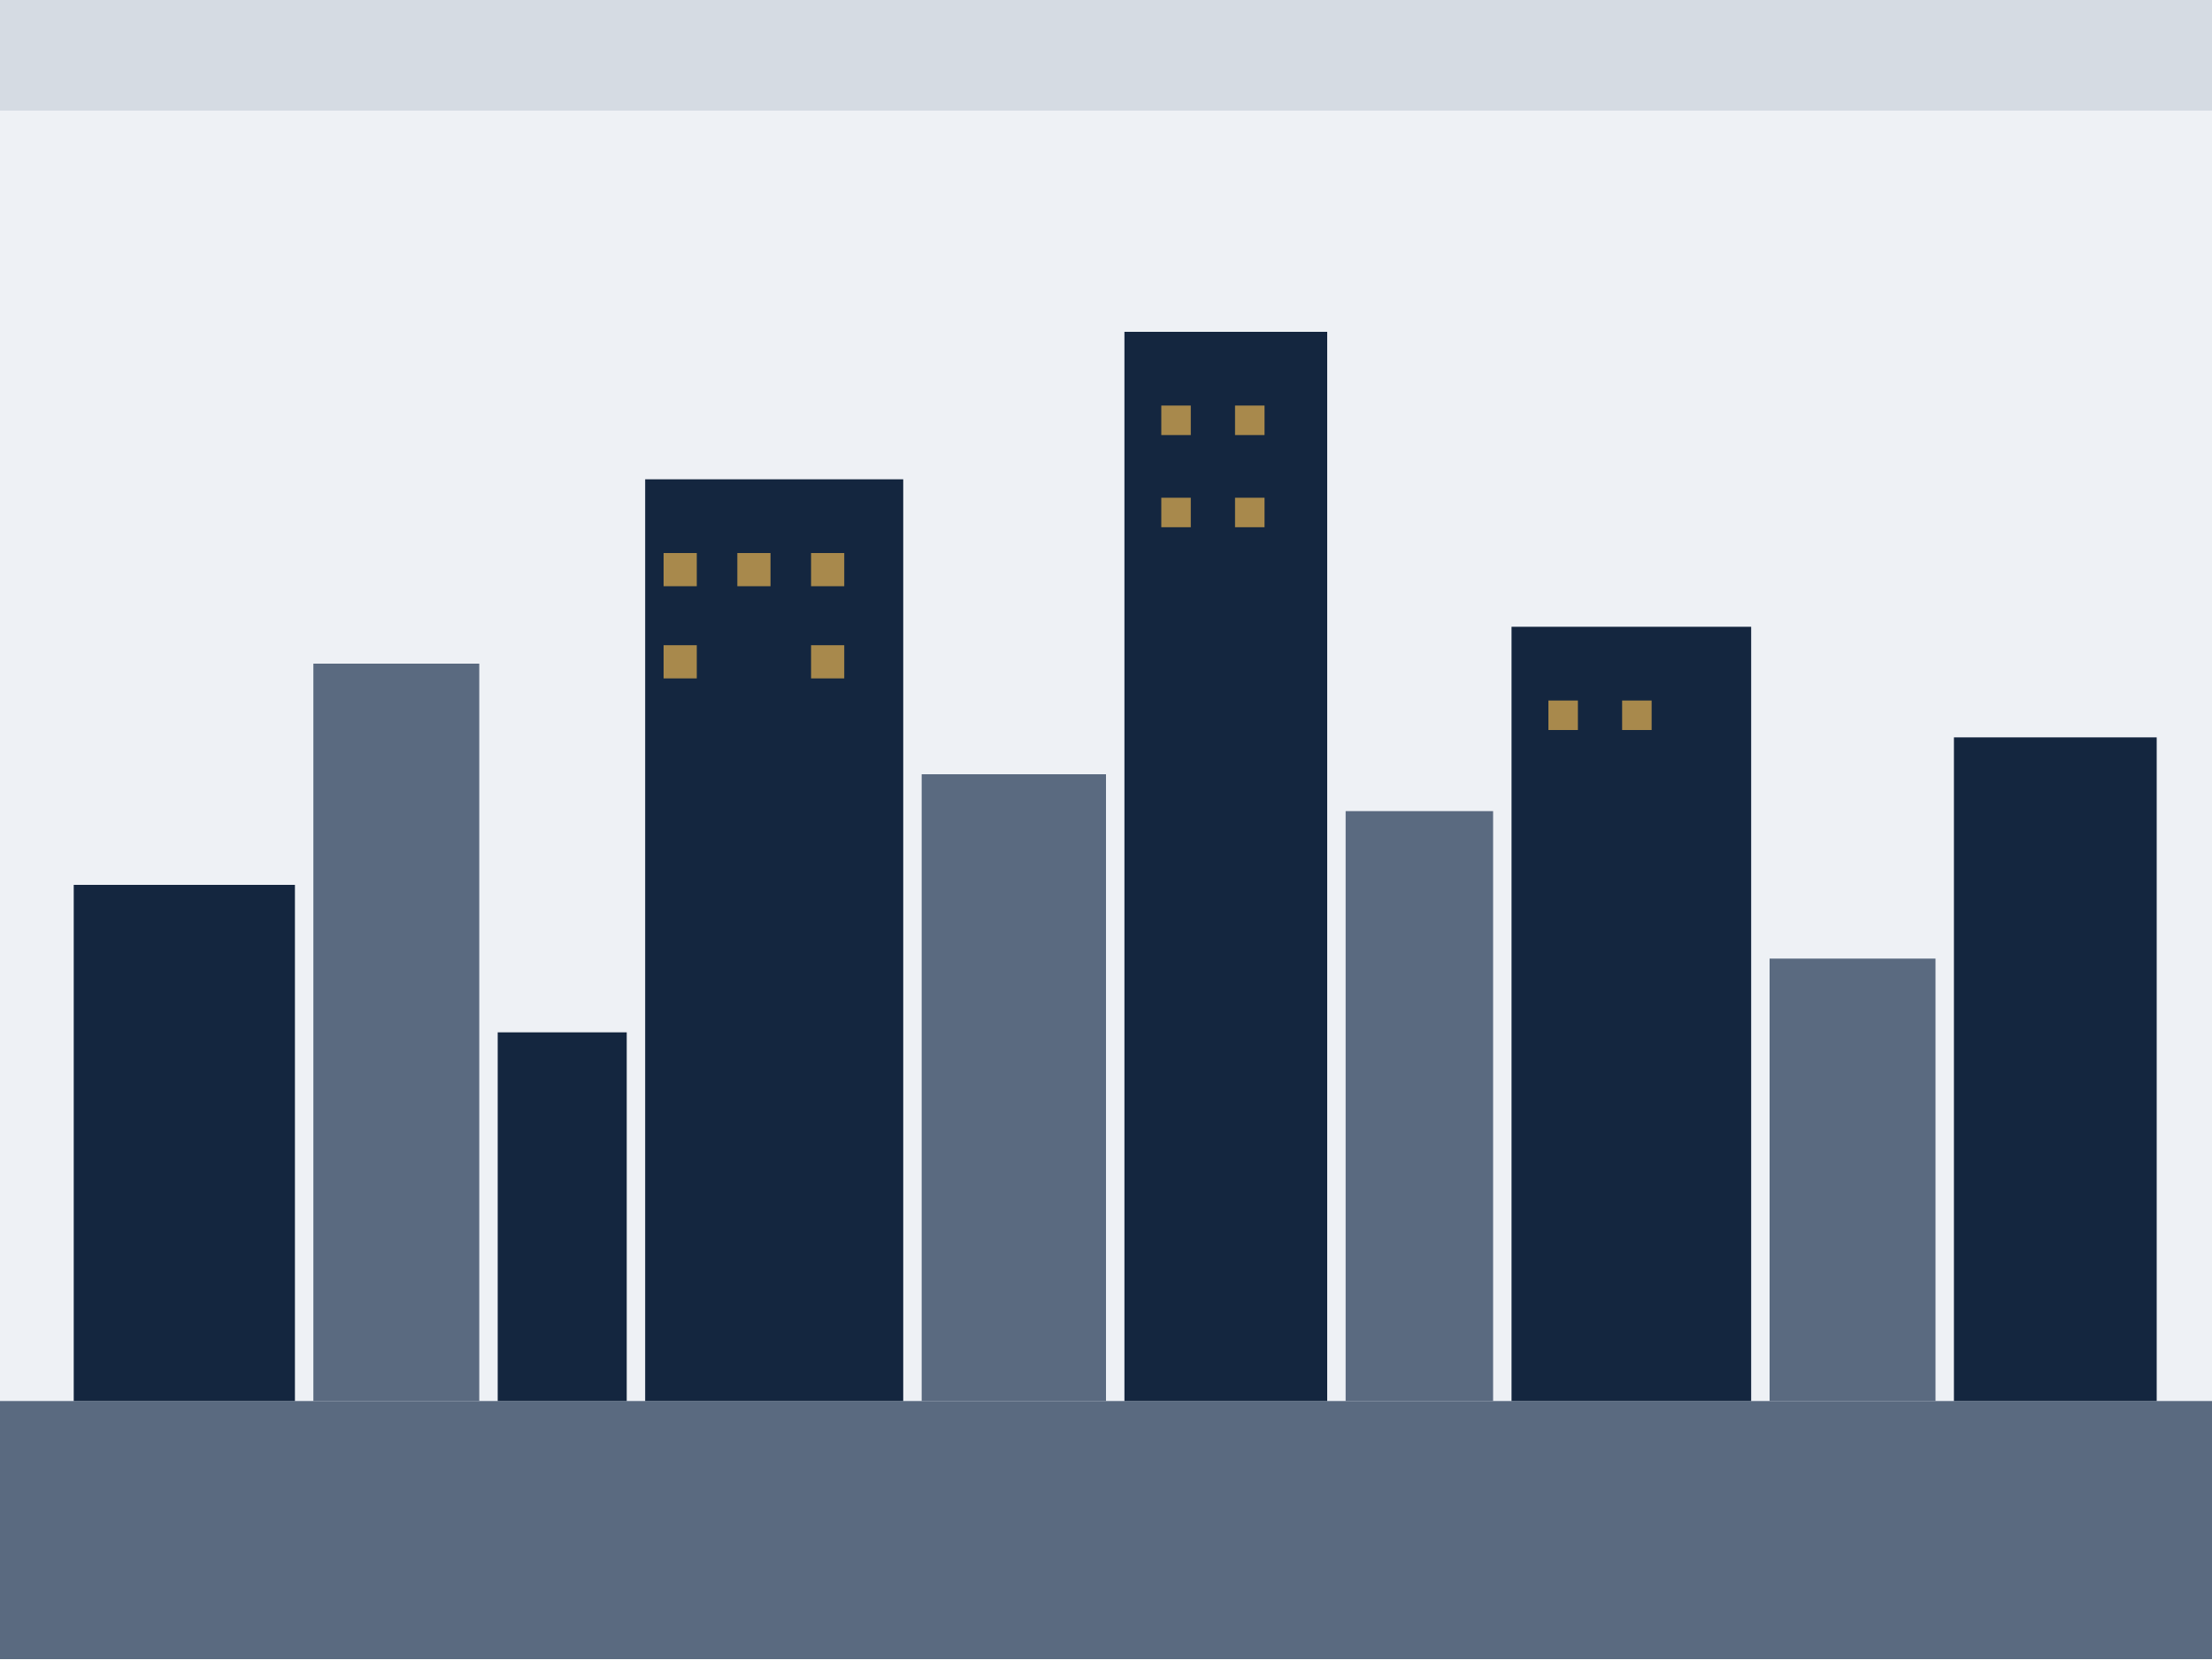
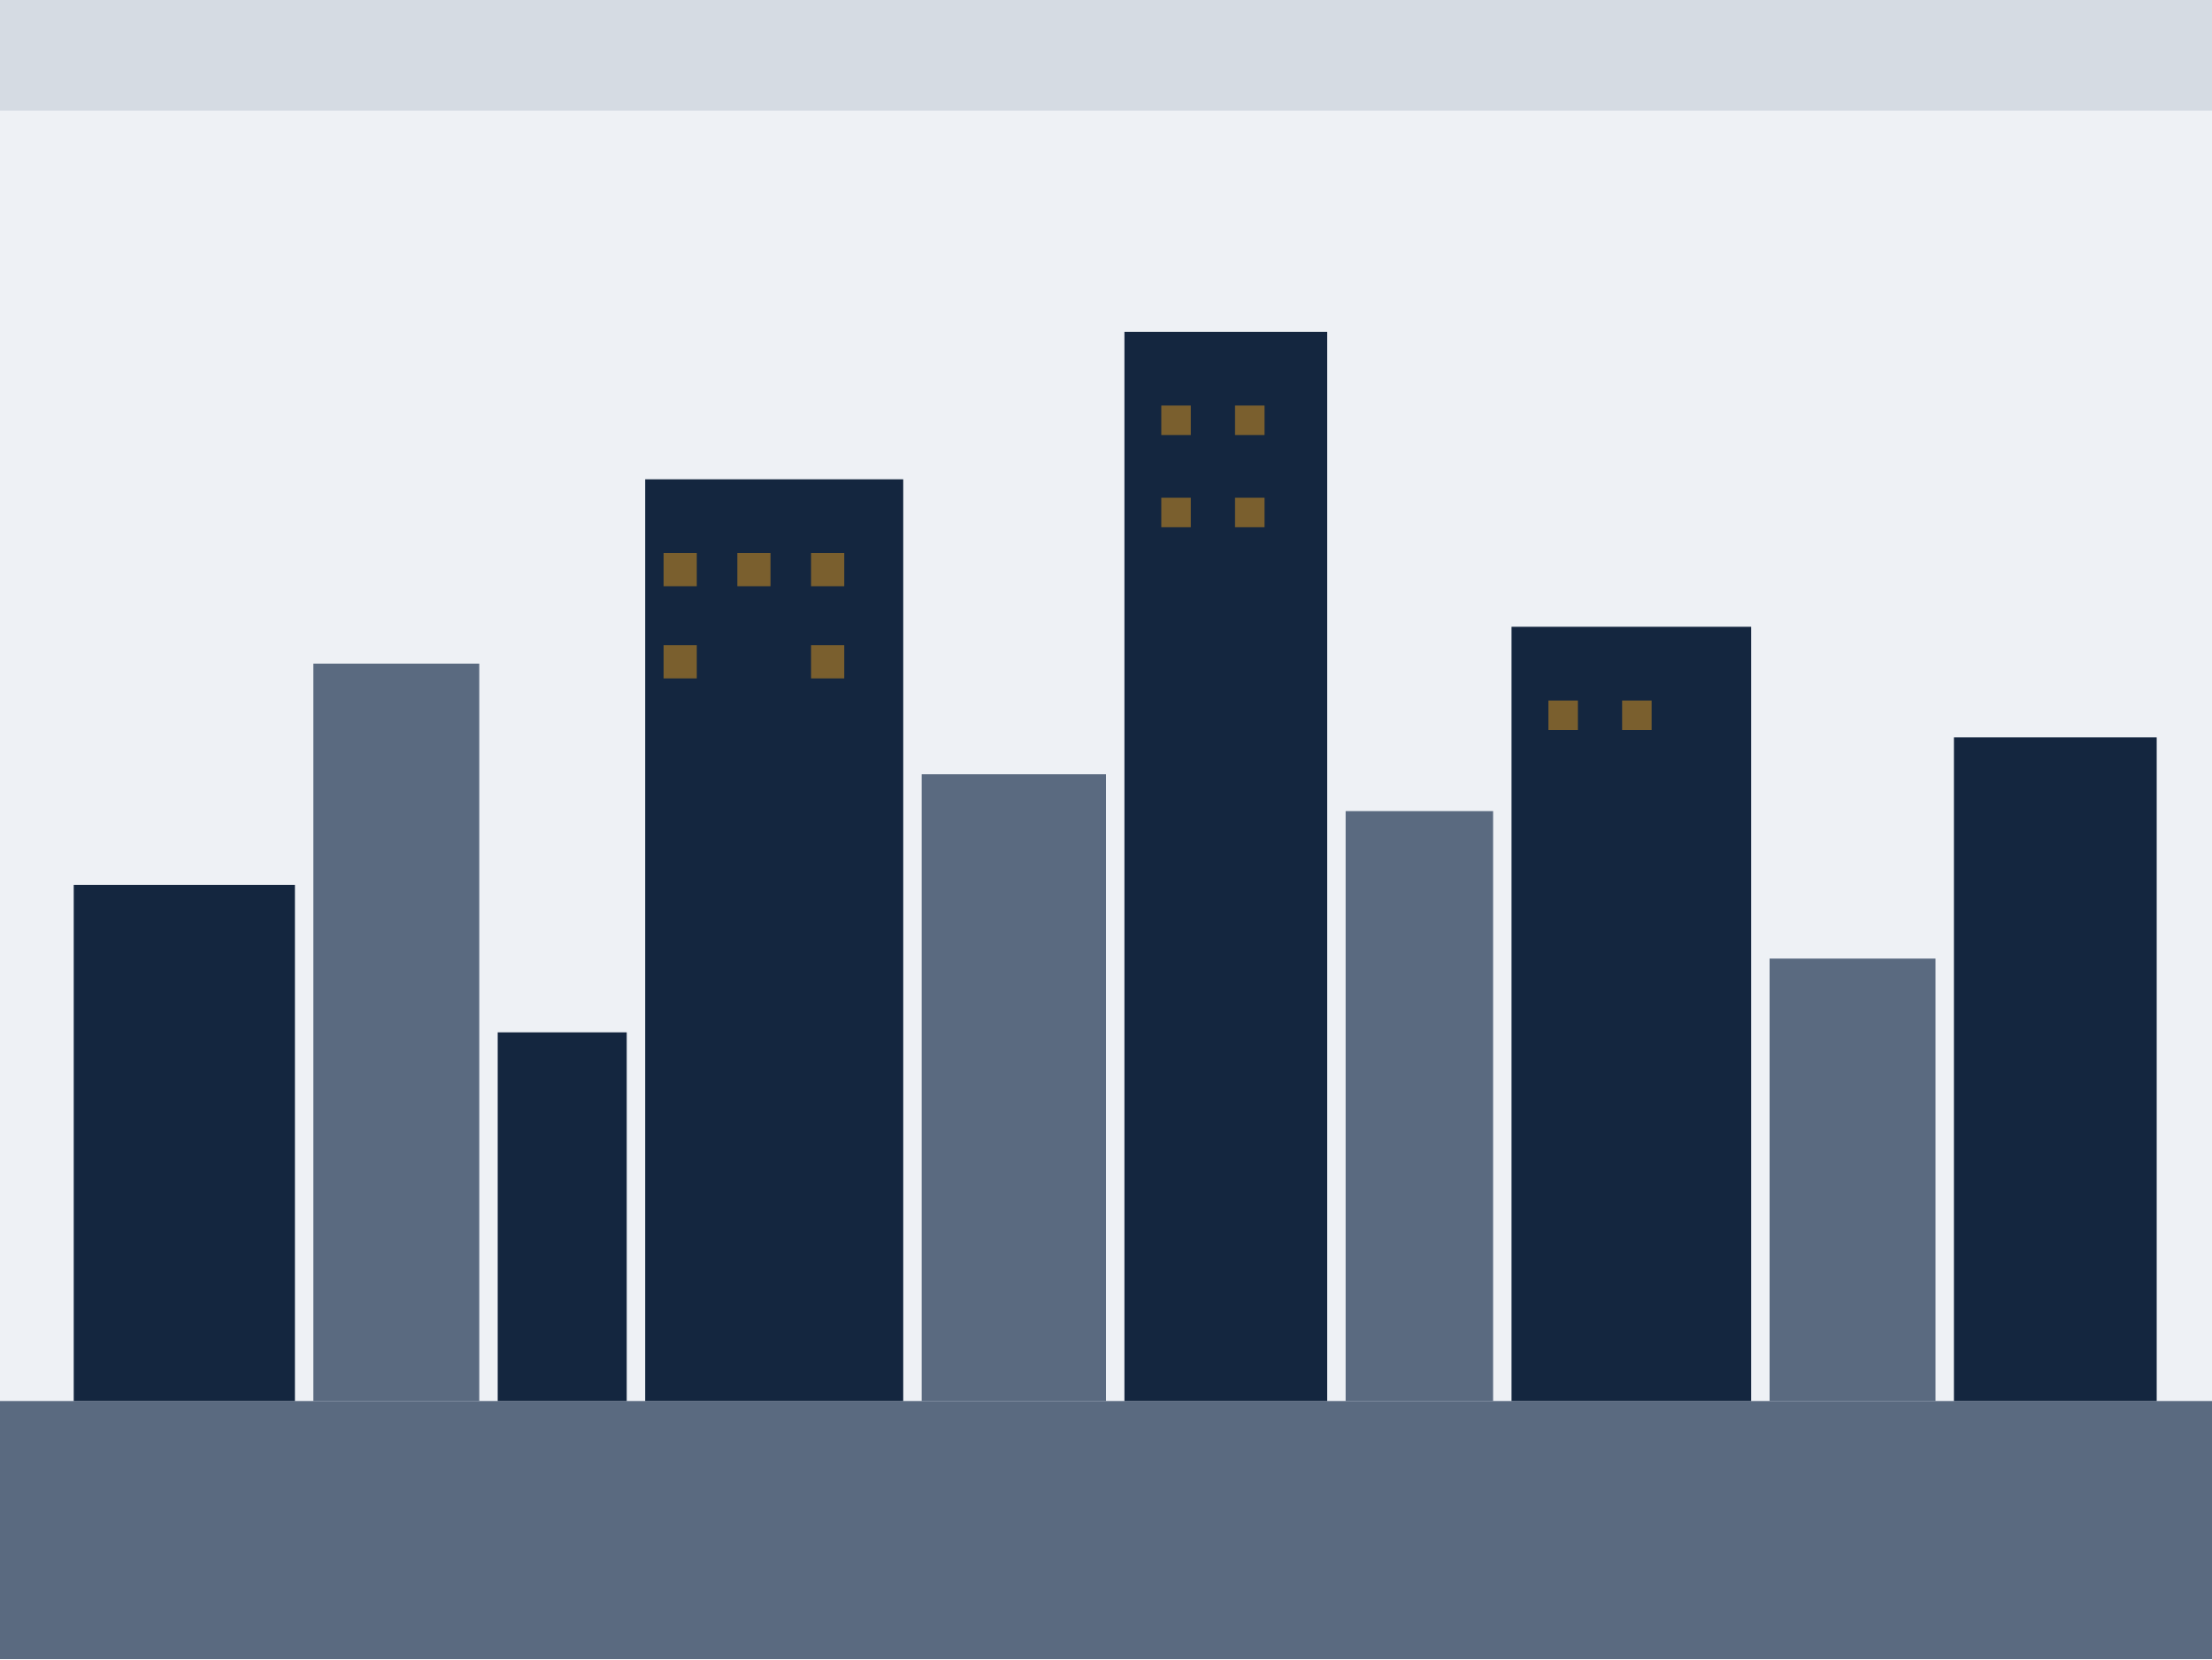
<svg xmlns="http://www.w3.org/2000/svg" width="1200" height="900" viewBox="0 0 1200 900" role="img" aria-label="Marine Stadtsilhouette-Placeholder aus flachen Blöcken">
  <rect x="0" y="0" width="1200" height="900" fill="#EEF1F5" />
  <rect x="0" y="0" width="1200" height="60" fill="#D5DBE3" />
  <rect x="0" y="760" width="1200" height="140" fill="#5A6A80" />
  <rect x="40" y="480" width="120" height="280" fill="#14263F" />
  <rect x="170" y="360" width="90" height="400" fill="#5A6A80" />
  <rect x="270" y="560" width="70" height="200" fill="#14263F" />
  <rect x="350" y="260" width="140" height="500" fill="#14263F" />
  <rect x="500" y="420" width="100" height="340" fill="#5A6A80" />
  <rect x="610" y="180" width="110" height="580" fill="#14263F" />
  <rect x="730" y="440" width="80" height="320" fill="#5A6A80" />
  <rect x="820" y="340" width="130" height="420" fill="#14263F" />
  <rect x="960" y="520" width="90" height="240" fill="#5A6A80" />
  <rect x="1060" y="400" width="110" height="360" fill="#14263F" />
-   <rect x="360" y="300" width="18" height="18" fill="#A8894C" />
-   <rect x="400" y="300" width="18" height="18" fill="#A8894C" />
-   <rect x="440" y="300" width="18" height="18" fill="#A8894C" />
-   <rect x="360" y="350" width="18" height="18" fill="#A8894C" />
-   <rect x="440" y="350" width="18" height="18" fill="#A8894C" />
-   <rect x="630" y="220" width="16" height="16" fill="#A8894C" />
-   <rect x="670" y="220" width="16" height="16" fill="#A8894C" />
-   <rect x="630" y="270" width="16" height="16" fill="#A8894C" />
-   <rect x="670" y="270" width="16" height="16" fill="#A8894C" />
-   <rect x="840" y="380" width="16" height="16" fill="#A8894C" />
-   <rect x="880" y="380" width="16" height="16" fill="#A8894C" />
+   <rect x="360" y="300" width="18" height="18" fill="#7A5F2E" />
+   <rect x="400" y="300" width="18" height="18" fill="#7A5F2E" />
+   <rect x="440" y="300" width="18" height="18" fill="#7A5F2E" />
+   <rect x="360" y="350" width="18" height="18" fill="#7A5F2E" />
+   <rect x="440" y="350" width="18" height="18" fill="#7A5F2E" />
+   <rect x="630" y="220" width="16" height="16" fill="#7A5F2E" />
+   <rect x="670" y="220" width="16" height="16" fill="#7A5F2E" />
+   <rect x="630" y="270" width="16" height="16" fill="#7A5F2E" />
+   <rect x="670" y="270" width="16" height="16" fill="#7A5F2E" />
+   <rect x="840" y="380" width="16" height="16" fill="#7A5F2E" />
+   <rect x="880" y="380" width="16" height="16" fill="#7A5F2E" />
</svg>
